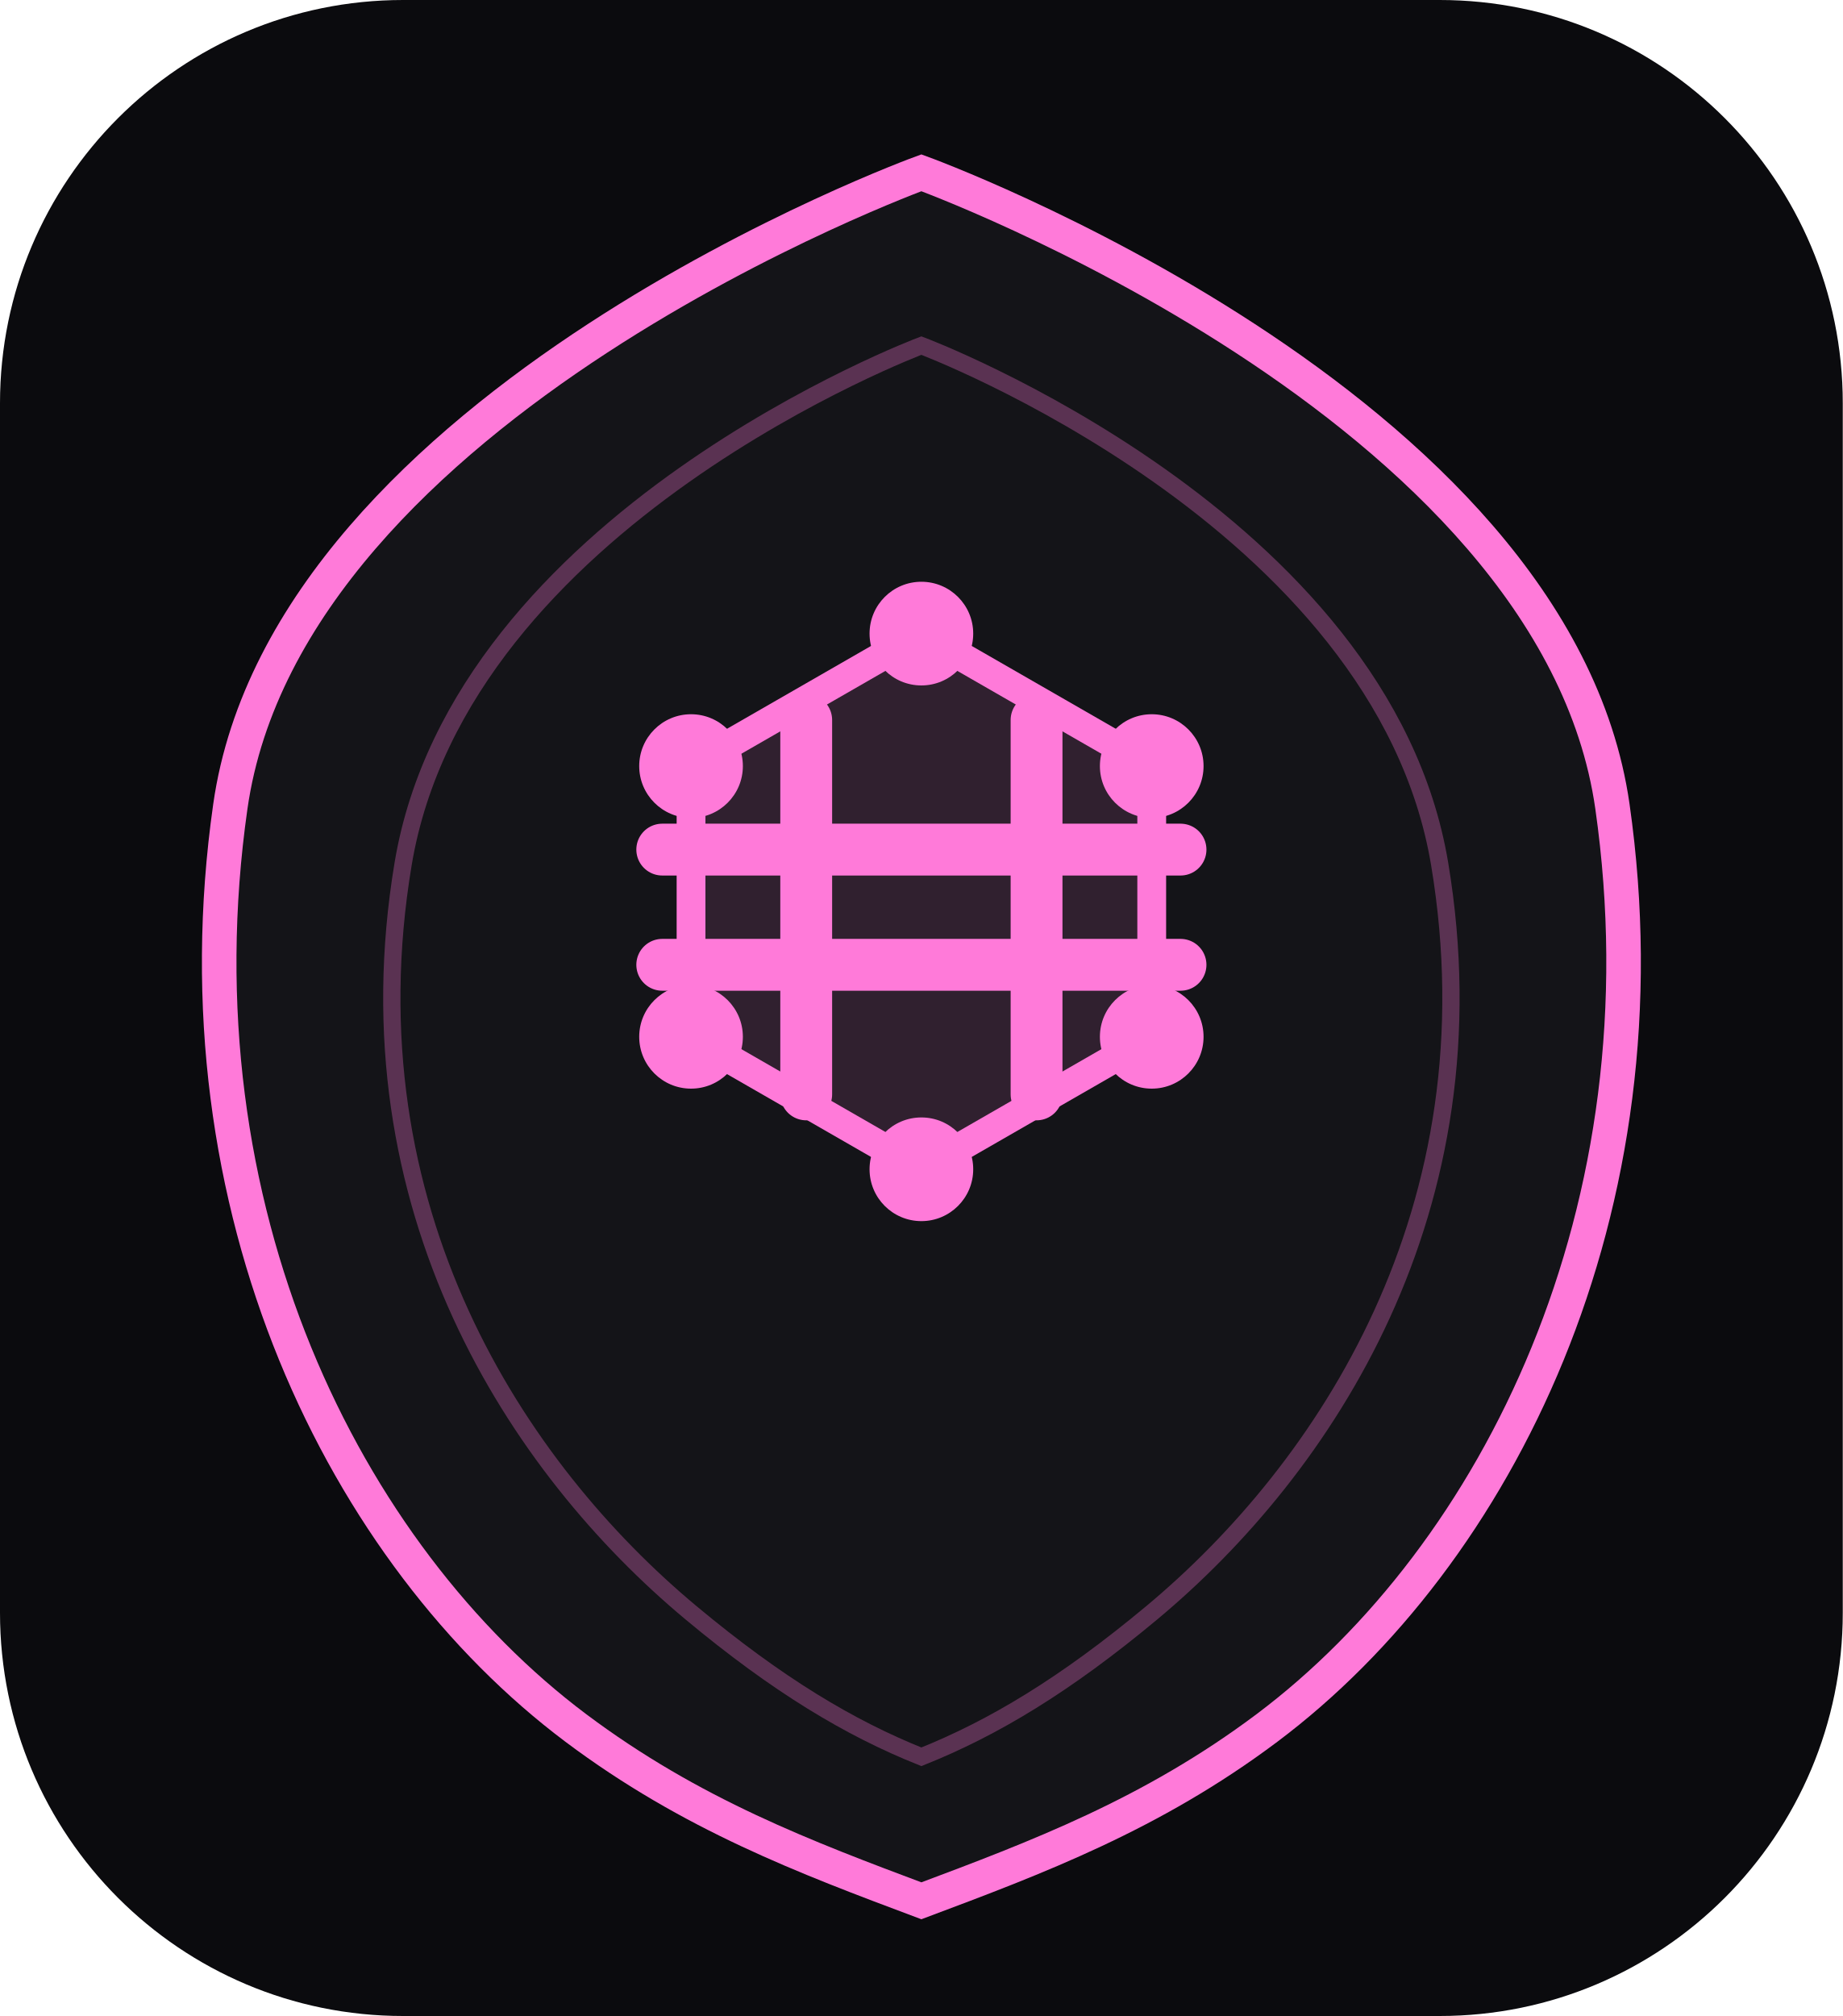
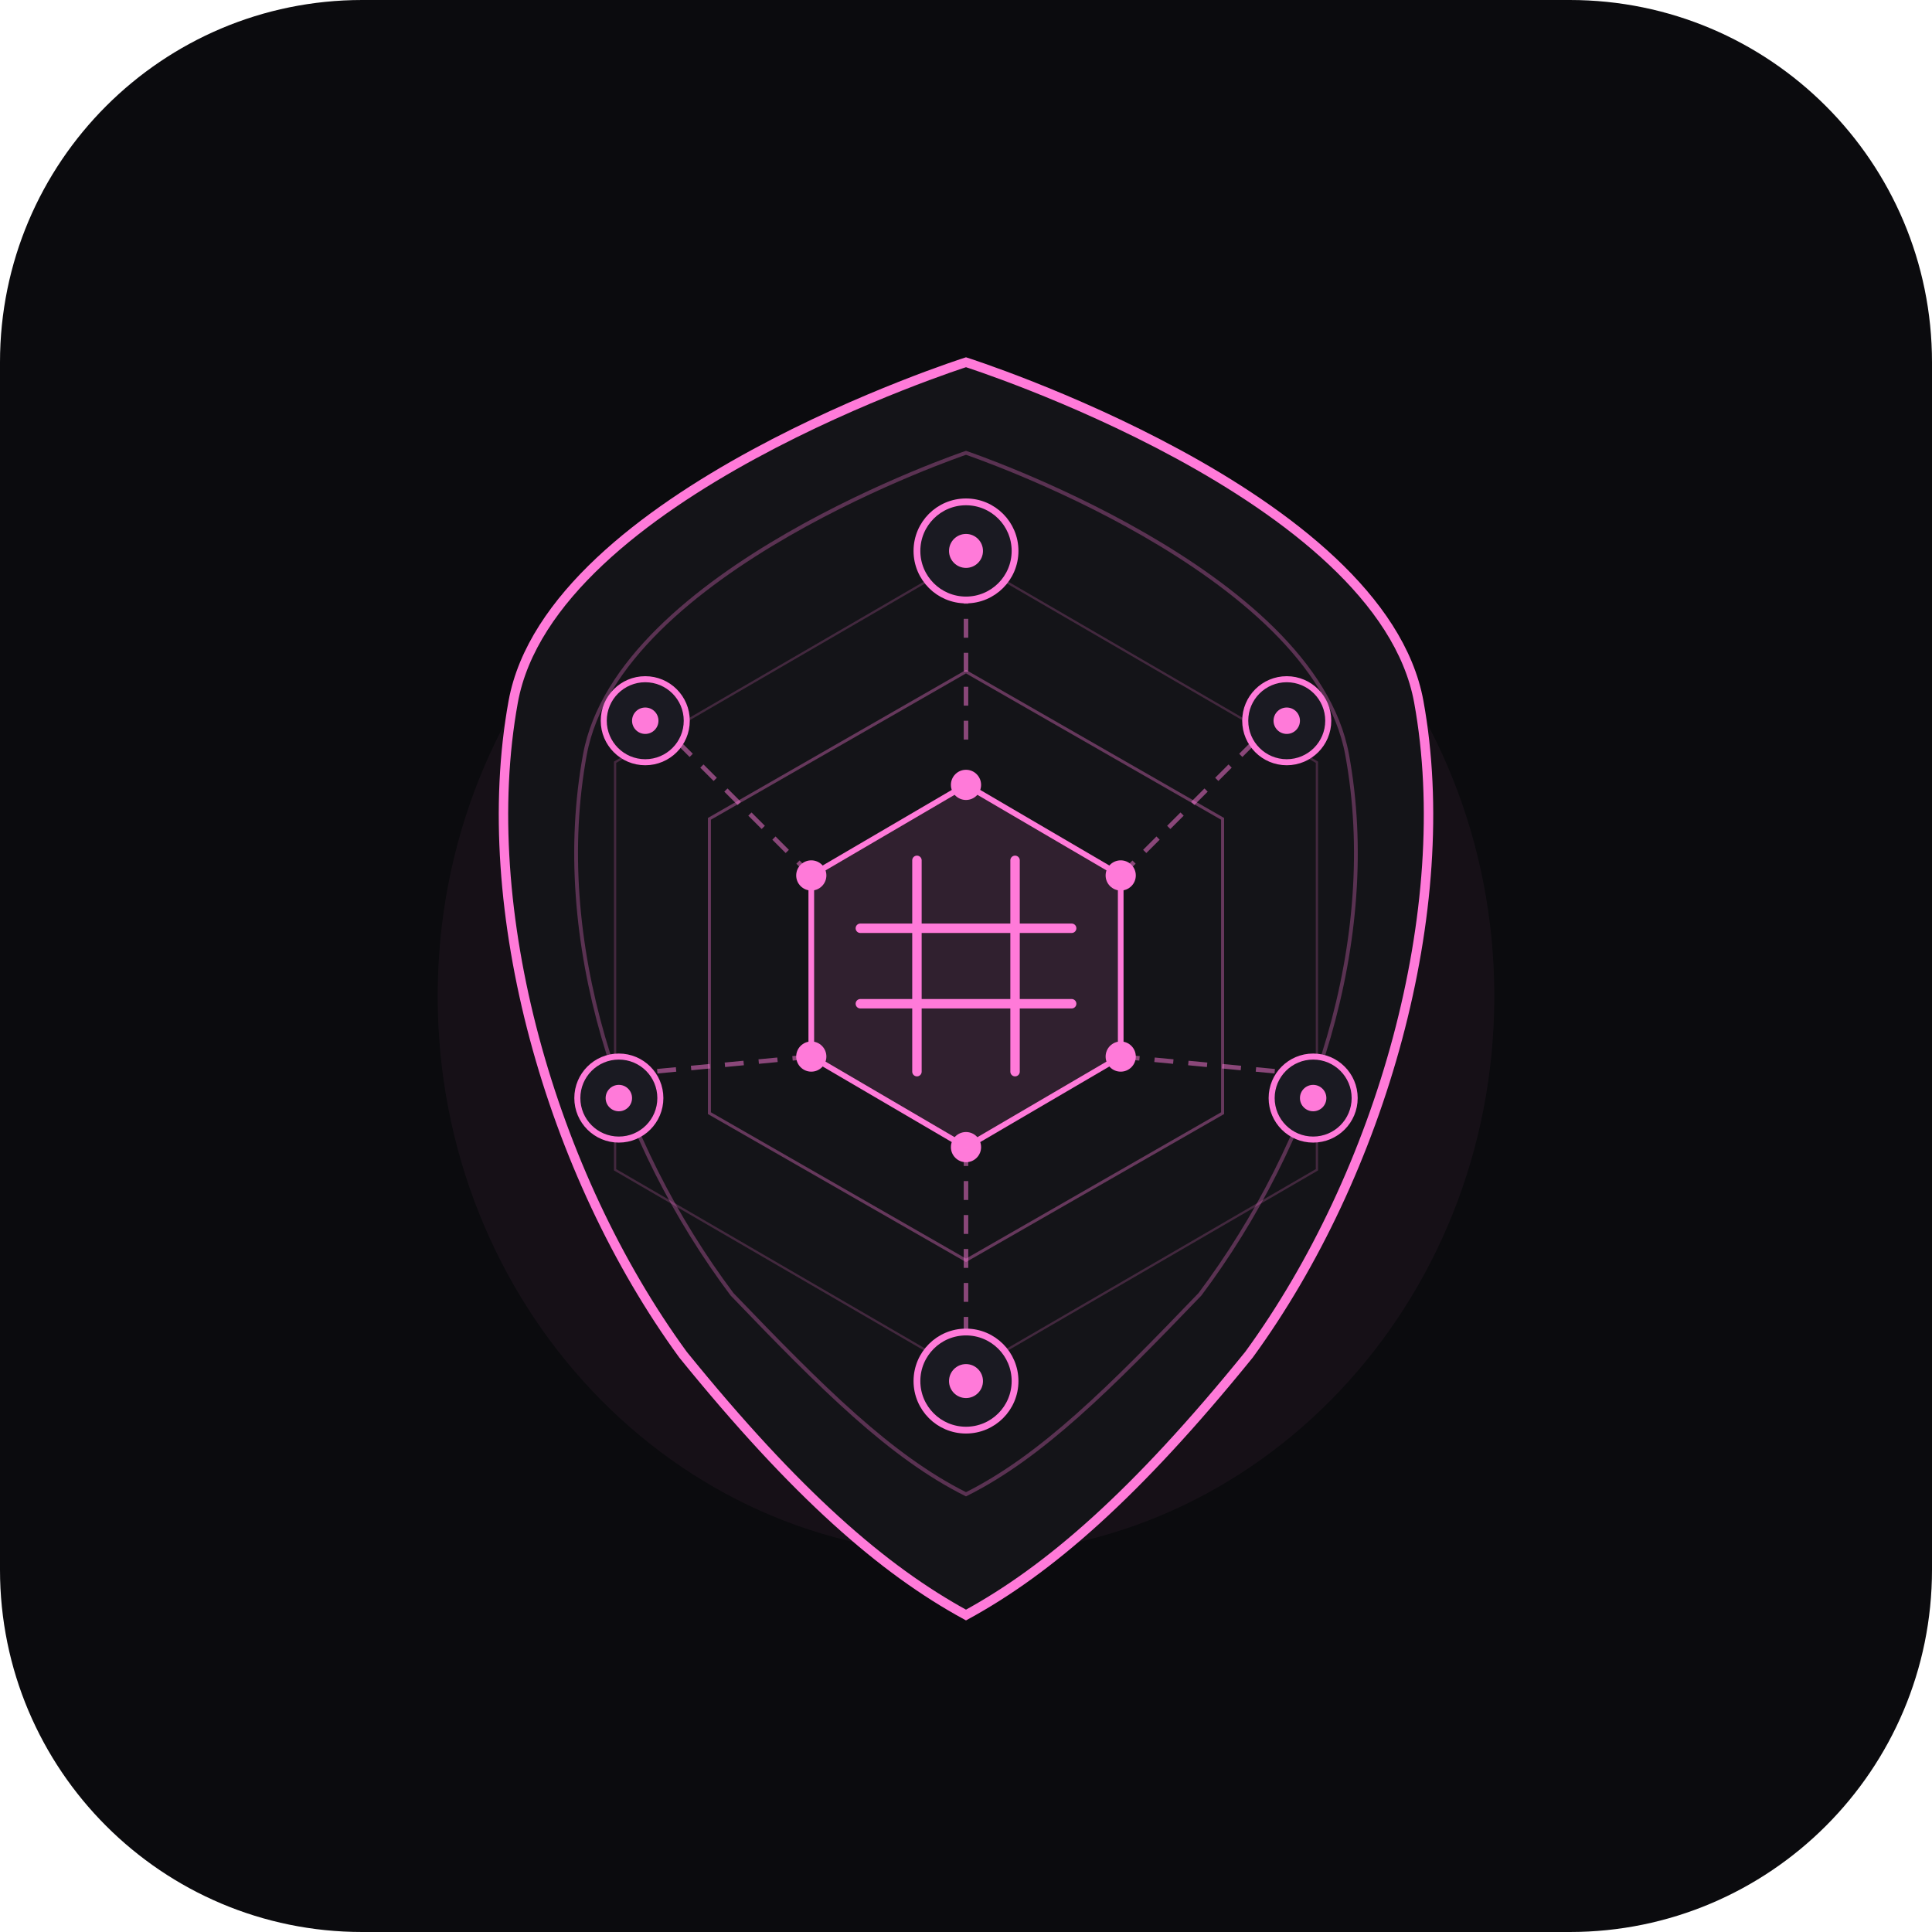
- <svg xmlns="http://www.w3.org/2000/svg" viewBox="0 0 64 70">
-   <rect width="64" height="70" rx="14" fill="#0B0B0E" />
-   <path d="M32 6 C32 6 54 14 56 28 C58 42 52 54 44 60 C40 63 36 64.5 32 66 C28 64.5 24 63 20 60 C12 54 6 42 8 28 C10 14 32 6 32 6Z" fill="#141418" stroke="#FF7AD9" stroke-width="1.2" />
-   <path d="M32 12 C32 12 48 18 50 30 C52 42 46 51 40 56 C37 58.5 34.5 60 32 61 C29.5 60 27 58.5 24 56 C18 51 12 42 14 30 C16 18 32 12 32 12Z" fill="none" stroke="#FF7AD9" stroke-width="0.6" opacity="0.3" />
-   <polygon points="32,22 40,26.6 40,36 32,40.6 24,36 24,26.6" fill="#FF7AD9" opacity="0.12" />
-   <polygon points="32,22 40,26.6 40,36 32,40.6 24,36 24,26.6" fill="none" stroke="#FF7AD9" stroke-width="1" />
-   <line x1="28" y1="25" x2="28" y2="38" stroke="#FF7AD9" stroke-width="1.8" stroke-linecap="round" />
-   <line x1="36" y1="25" x2="36" y2="38" stroke="#FF7AD9" stroke-width="1.8" stroke-linecap="round" />
-   <line x1="23" y1="29.5" x2="41" y2="29.5" stroke="#FF7AD9" stroke-width="1.8" stroke-linecap="round" />
-   <line x1="23" y1="33.5" x2="41" y2="33.5" stroke="#FF7AD9" stroke-width="1.8" stroke-linecap="round" />
-   <circle cx="32" cy="22" r="1.8" fill="#FF7AD9" />
-   <circle cx="40" cy="26.6" r="1.8" fill="#FF7AD9" />
-   <circle cx="40" cy="36" r="1.8" fill="#FF7AD9" />
-   <circle cx="32" cy="40.6" r="1.8" fill="#FF7AD9" />
-   <circle cx="24" cy="36" r="1.8" fill="#FF7AD9" />
-   <circle cx="24" cy="26.6" r="1.8" fill="#FF7AD9" />
+ <svg xmlns="http://www.w3.org/2000/svg" viewBox="0 0 512 512">
+   <rect width="512" height="512" rx="96" fill="#0B0B0E" />
+   <g transform="translate(256,256)">
+     <ellipse cx="0" cy="8" rx="140" ry="148" fill="#FF7AD9" opacity="0.05" />
+     <path d="M0,-160 C0,-160 110,-125 120,-70 C130,-15 110,55 75,103 C45,140 22,160 0,172 C-22,160 -45,140 -75,103 C-110,55 -130,-15 -120,-70 C-110,-125 0,-160 0,-160Z" fill="#141418" stroke="#FF7AD9" stroke-width="2.5" />
+     <path d="M0,-136 C0,-136 92,-105 101,-56 C110,-7 92,47 62,87 C38,112 20,130 0,140 C-20,130 -38,112 -62,87 C-92,47 -110,-7 -101,-56 C-92,-105 0,-136 0,-136Z" fill="none" stroke="#FF7AD9" stroke-width="1" opacity="0.3" />
+     <polygon points="0,-78 68,-39 68,39 0,78 -68,39 -68,-39" fill="none" stroke="#FF7AD9" stroke-width="0.8" opacity="0.35" />
+     <polygon points="0,-108 93,-54 93,54 0,108 -93,54 -93,-54" fill="none" stroke="#FF7AD9" stroke-width="0.6" opacity="0.2" />
+     <polygon points="0,-48 41,-24 41,24 0,48 -41,24 -41,-24" fill="#FF7AD9" opacity="0.12" />
+     <polygon points="0,-48 41,-24 41,24 0,48 -41,24 -41,-24" fill="none" stroke="#FF7AD9" stroke-width="1.5" />
+     <line x1="-13" y1="-28" x2="-13" y2="28" stroke="#FF7AD9" stroke-width="2.5" stroke-linecap="round" />
+     <line x1="13" y1="-28" x2="13" y2="28" stroke="#FF7AD9" stroke-width="2.5" stroke-linecap="round" />
+     <line x1="-28" y1="-10" x2="28" y2="-10" stroke="#FF7AD9" stroke-width="2.5" stroke-linecap="round" />
+     <line x1="-28" y1="10" x2="28" y2="10" stroke="#FF7AD9" stroke-width="2.5" stroke-linecap="round" />
+     <circle cx="0" cy="-48" r="4" fill="#FF7AD9" />
+     <circle cx="41" cy="-24" r="4" fill="#FF7AD9" />
+     <circle cx="41" cy="24" r="4" fill="#FF7AD9" />
+     <circle cx="0" cy="48" r="4" fill="#FF7AD9" />
+     <circle cx="-41" cy="24" r="4" fill="#FF7AD9" />
+     <circle cx="-41" cy="-24" r="4" fill="#FF7AD9" />
+     <circle cx="0" cy="-110" r="13" fill="#1A1A22" stroke="#FF7AD9" stroke-width="1.8" />
+     <circle cx="0" cy="-110" r="4.5" fill="#FF7AD9" />
+     <circle cx="85" cy="-65" r="11" fill="#1A1A22" stroke="#FF7AD9" stroke-width="1.6" />
+     <circle cx="85" cy="-65" r="3.5" fill="#FF7AD9" />
+     <circle cx="92" cy="35" r="11" fill="#1A1A22" stroke="#FF7AD9" stroke-width="1.6" />
+     <circle cx="92" cy="35" r="3.5" fill="#FF7AD9" />
+     <circle cx="0" cy="110" r="13" fill="#1A1A22" stroke="#FF7AD9" stroke-width="1.8" />
+     <circle cx="0" cy="110" r="4.5" fill="#FF7AD9" />
+     <circle cx="-92" cy="35" r="11" fill="#1A1A22" stroke="#FF7AD9" stroke-width="1.6" />
+     <circle cx="-92" cy="35" r="3.5" fill="#FF7AD9" />
+     <circle cx="-85" cy="-65" r="11" fill="#1A1A22" stroke="#FF7AD9" stroke-width="1.6" />
+     <circle cx="-85" cy="-65" r="3.5" fill="#FF7AD9" />
+     <line x1="0" y1="-60" x2="0" y2="-97" stroke="#FF7AD9" stroke-width="1.2" stroke-dasharray="5 4" opacity="0.5" />
+     <line x1="41" y1="-24" x2="76" y2="-59" stroke="#FF7AD9" stroke-width="1.2" stroke-dasharray="5 4" opacity="0.5" />
+     <line x1="41" y1="24" x2="83" y2="28" stroke="#FF7AD9" stroke-width="1.2" stroke-dasharray="5 4" opacity="0.5" />
+     <line x1="0" y1="48" x2="0" y2="97" stroke="#FF7AD9" stroke-width="1.2" stroke-dasharray="5 4" opacity="0.5" />
+     <line x1="-41" y1="24" x2="-83" y2="28" stroke="#FF7AD9" stroke-width="1.2" stroke-dasharray="5 4" opacity="0.5" />
+     <line x1="-41" y1="-24" x2="-76" y2="-59" stroke="#FF7AD9" stroke-width="1.2" stroke-dasharray="5 4" opacity="0.5" />
+   </g>
</svg>
